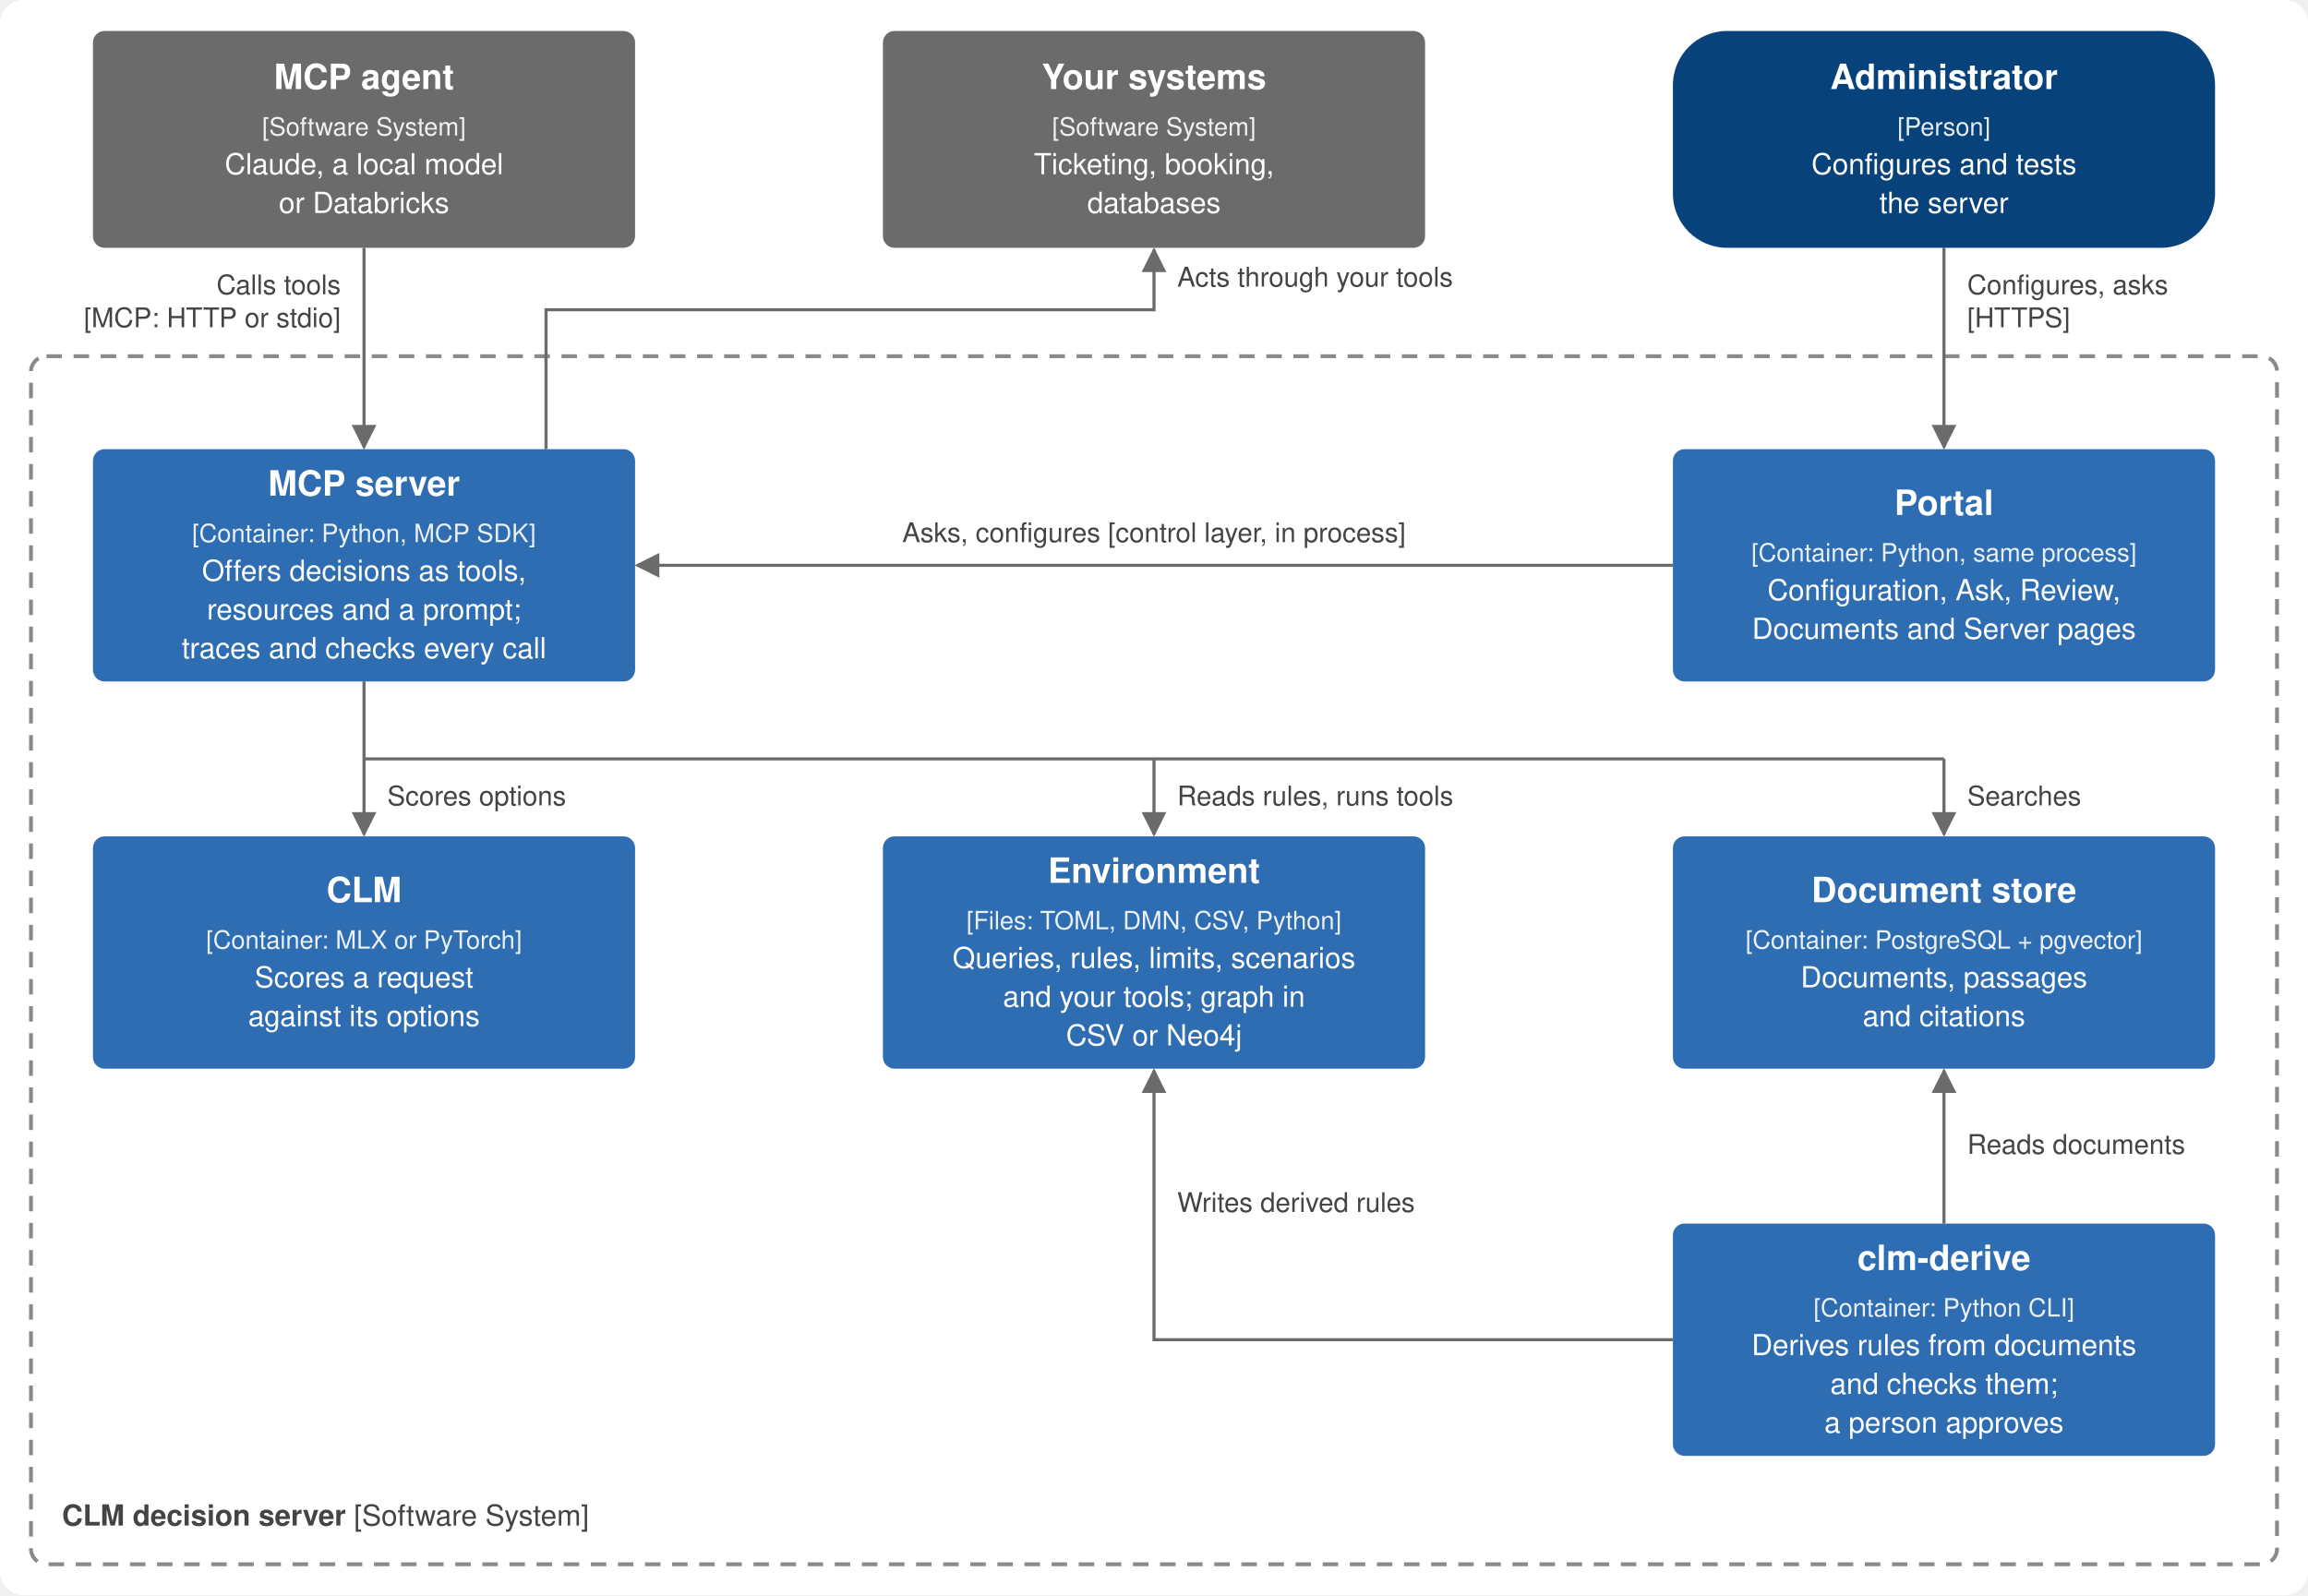
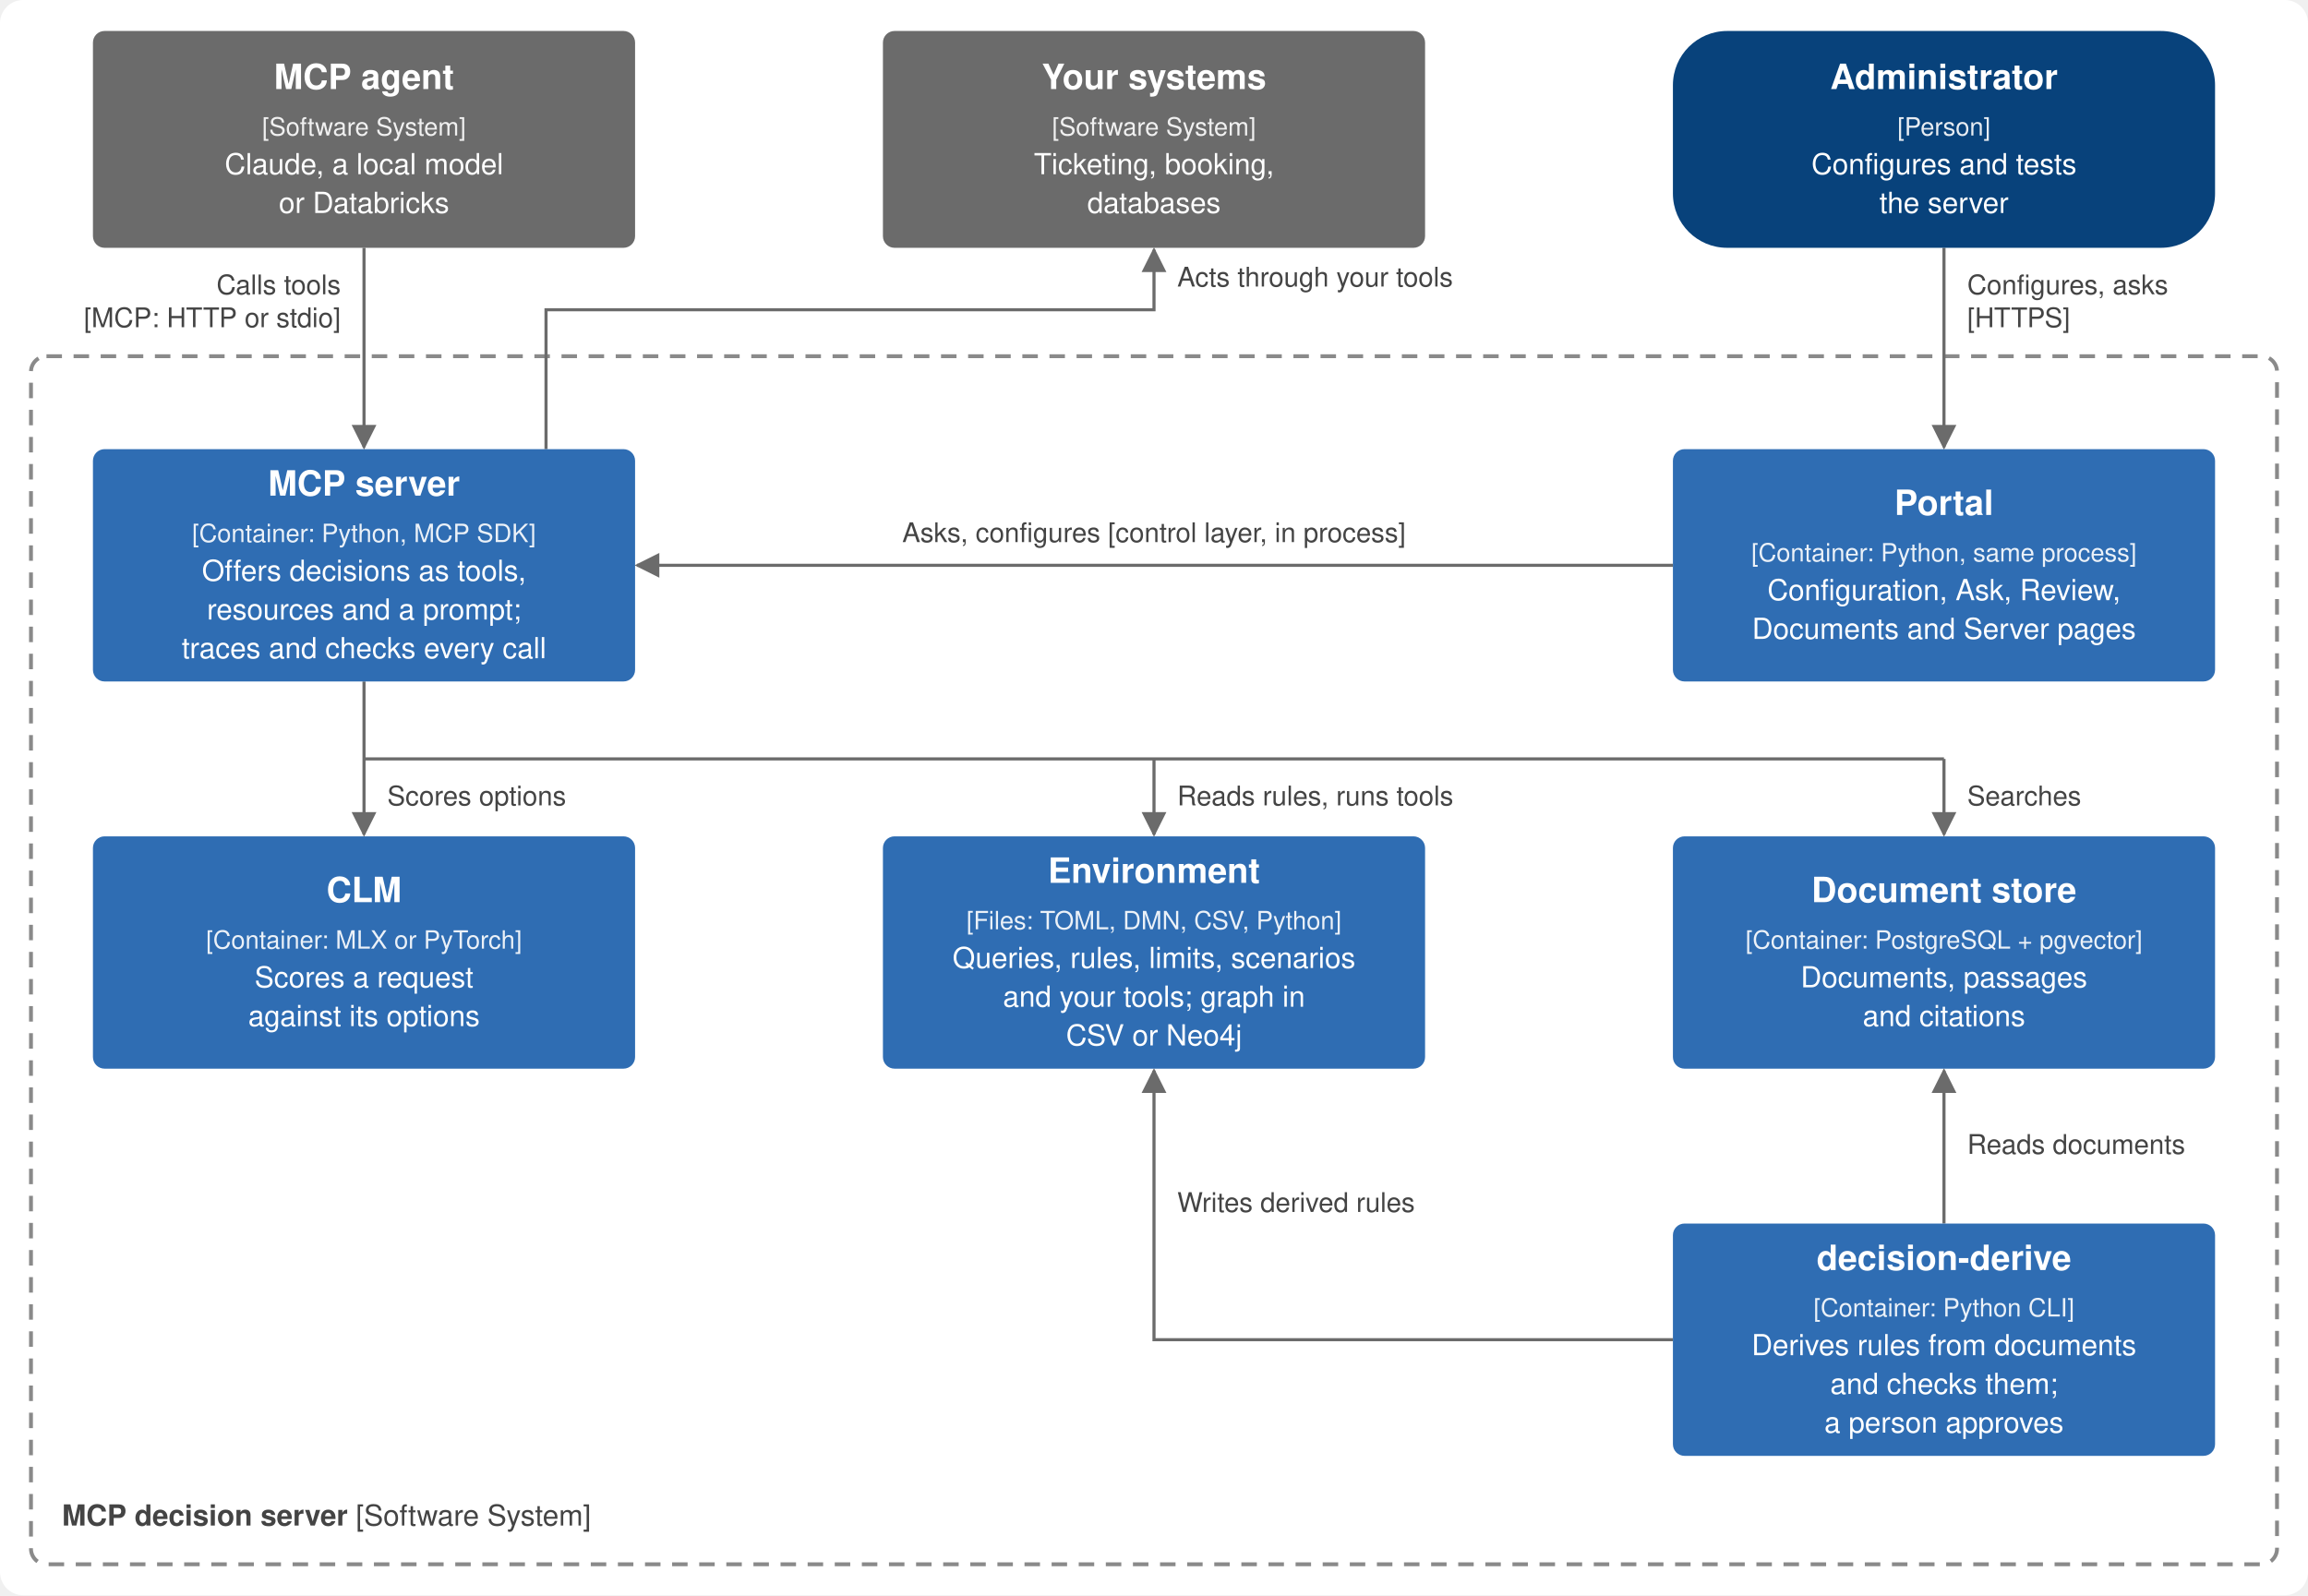
<svg xmlns="http://www.w3.org/2000/svg" viewBox="48 104 1192 824" width="1192" height="824" font-family="-apple-system, 'Segoe UI', Helvetica, Arial, sans-serif">
  <style>
    .bg { fill: #ffffff; }
    .person { fill: #08427b; }
    .ext { fill: #6b6b6b; }
    .cont { fill: #2f6db3; }
    .name { fill: #ffffff; font-size: 18px; font-weight: 600; }
    .tech { fill: #ffffff; font-size: 13px; opacity: 0.9; }
    .desc { fill: #ffffff; font-size: 15px; }
    .frame { fill: none; stroke: #8a8a8a; stroke-width: 2; stroke-dasharray: 8 6; }
    .frame-label { fill: #444444; font-size: 15px; }
    .line { stroke: #6b6b6b; stroke-width: 1.6; fill: none; }
    .head { fill: #6b6b6b; }
    .label { fill: #444444; font-size: 14px; paint-order: stroke; stroke: #ffffff; stroke-width: 5px; stroke-linejoin: round; }
    @media (prefers-color-scheme: dark) {
      .bg { fill: #0d1117; }
      .frame { stroke: #6e7681; }
      .frame-label, .label { fill: #c9d1d9; }
      .label { stroke: #0d1117; }
      .line { stroke: #9198a1; }
      .head { fill: #9198a1; }
    }
  </style>
  <defs>
    <marker id="arrow" viewBox="0 0 10 10" refX="9" refY="5" markerWidth="8" markerHeight="8" orient="auto">
      <path class="head" d="M0,0 L10,5 L0,10 z" />
    </marker>
  </defs>
  <rect class="bg" x="48" y="104" width="1192" height="824" rx="12" />
  <rect class="frame" x="64" y="288" width="1160" height="624" rx="8" />
  <text class="frame-label" x="80" y="892">
-     <tspan font-weight="600">CLM decision server</tspan> [Software System]</text>
+     <tspan font-weight="600">MCP decision server</tspan> [Software System]</text>
  <path class="line" d="M236,496 L1052,496" />
  <path class="line" d="M236,232 L236,335" marker-end="url(#arrow)" />
  <path class="line" d="M1052,232 L1052,335" marker-end="url(#arrow)" />
  <path class="line" d="M912,396 L377,396" marker-end="url(#arrow)" />
  <path class="line" d="M330,336 L330,264 L644,264 L644,233" marker-end="url(#arrow)" />
  <path class="line" d="M236,456 L236,535" marker-end="url(#arrow)" />
  <path class="line" d="M1052,496 L1052,535" marker-end="url(#arrow)" />
  <path class="line" d="M644,496 L644,535" marker-end="url(#arrow)" />
  <path class="line" d="M1052,736 L1052,657" marker-end="url(#arrow)" />
  <path class="line" d="M912,796 L644,796 L644,657" marker-end="url(#arrow)" />
  <rect class="ext" x="96" y="120" width="280" height="112" rx="6" />
  <text class="name" x="236" y="150" text-anchor="middle">MCP agent</text>
  <text class="tech" x="236" y="174" text-anchor="middle">[Software System]</text>
  <text class="desc" x="236" y="194" text-anchor="middle">Claude, a local model</text>
  <text class="desc" x="236" y="214" text-anchor="middle">or Databricks</text>
  <rect class="ext" x="504" y="120" width="280" height="112" rx="6" />
  <text class="name" x="644" y="150" text-anchor="middle">Your systems</text>
  <text class="tech" x="644" y="174" text-anchor="middle">[Software System]</text>
  <text class="desc" x="644" y="194" text-anchor="middle">Ticketing, booking,</text>
  <text class="desc" x="644" y="214" text-anchor="middle">databases</text>
  <rect class="person" x="912" y="120" width="280" height="112" rx="28" />
  <text class="name" x="1052" y="150" text-anchor="middle">Administrator</text>
  <text class="tech" x="1052" y="174" text-anchor="middle">[Person]</text>
  <text class="desc" x="1052" y="194" text-anchor="middle">Configures and tests</text>
  <text class="desc" x="1052" y="214" text-anchor="middle">the server</text>
  <rect class="cont" x="96" y="336" width="280" height="120" rx="6" />
  <text class="name" x="236" y="360" text-anchor="middle">MCP server</text>
  <text class="tech" x="236" y="384" text-anchor="middle">[Container: Python, MCP SDK]</text>
  <text class="desc" x="236" y="404" text-anchor="middle">Offers decisions as tools,</text>
  <text class="desc" x="236" y="424" text-anchor="middle">resources and a prompt;</text>
  <text class="desc" x="236" y="444" text-anchor="middle">traces and checks every call</text>
  <rect class="cont" x="912" y="336" width="280" height="120" rx="6" />
  <text class="name" x="1052" y="370" text-anchor="middle">Portal</text>
  <text class="tech" x="1052" y="394" text-anchor="middle">[Container: Python, same process]</text>
  <text class="desc" x="1052" y="414" text-anchor="middle">Configuration, Ask, Review,</text>
  <text class="desc" x="1052" y="434" text-anchor="middle">Documents and Server pages</text>
  <rect class="cont" x="96" y="536" width="280" height="120" rx="6" />
  <text class="name" x="236" y="570" text-anchor="middle">CLM</text>
  <text class="tech" x="236" y="594" text-anchor="middle">[Container: MLX or PyTorch]</text>
  <text class="desc" x="236" y="614" text-anchor="middle">Scores a request</text>
  <text class="desc" x="236" y="634" text-anchor="middle">against its options</text>
  <rect class="cont" x="504" y="536" width="280" height="120" rx="6" />
  <text class="name" x="644" y="560" text-anchor="middle">Environment</text>
  <text class="tech" x="644" y="584" text-anchor="middle">[Files: TOML, DMN, CSV, Python]</text>
  <text class="desc" x="644" y="604" text-anchor="middle">Queries, rules, limits, scenarios</text>
  <text class="desc" x="644" y="624" text-anchor="middle">and your tools; graph in</text>
  <text class="desc" x="644" y="644" text-anchor="middle">CSV or Neo4j</text>
  <rect class="cont" x="912" y="536" width="280" height="120" rx="6" />
  <text class="name" x="1052" y="570" text-anchor="middle">Document store</text>
  <text class="tech" x="1052" y="594" text-anchor="middle">[Container: PostgreSQL + pgvector]</text>
  <text class="desc" x="1052" y="614" text-anchor="middle">Documents, passages</text>
  <text class="desc" x="1052" y="634" text-anchor="middle">and citations</text>
  <rect class="cont" x="912" y="736" width="280" height="120" rx="6" />
-   <text class="name" x="1052" y="760" text-anchor="middle">clm-derive</text>
+   <text class="name" x="1052" y="760" text-anchor="middle">decision-derive</text>
  <text class="tech" x="1052" y="784" text-anchor="middle">[Container: Python CLI]</text>
  <text class="desc" x="1052" y="804" text-anchor="middle">Derives rules from documents</text>
  <text class="desc" x="1052" y="824" text-anchor="middle">and checks them;</text>
  <text class="desc" x="1052" y="844" text-anchor="middle">a person approves</text>
  <text class="label" x="224" y="256" text-anchor="end">Calls tools</text>
  <text class="label" x="224" y="273" text-anchor="end">[MCP: HTTP or stdio]</text>
  <text class="label" x="656" y="252" text-anchor="start">Acts through your tools</text>
  <text class="label" x="1064" y="256" text-anchor="start">Configures, asks</text>
  <text class="label" x="1064" y="273" text-anchor="start">[HTTPS]</text>
  <text class="label" x="644" y="384" text-anchor="middle">Asks, configures [control layer, in process]</text>
  <text class="label" x="248" y="520" text-anchor="start">Scores options</text>
  <text class="label" x="656" y="520" text-anchor="start">Reads rules, runs tools</text>
  <text class="label" x="1064" y="520" text-anchor="start">Searches</text>
  <text class="label" x="1064" y="700" text-anchor="start">Reads documents</text>
  <text class="label" x="656" y="730" text-anchor="start">Writes derived rules</text>
</svg>
